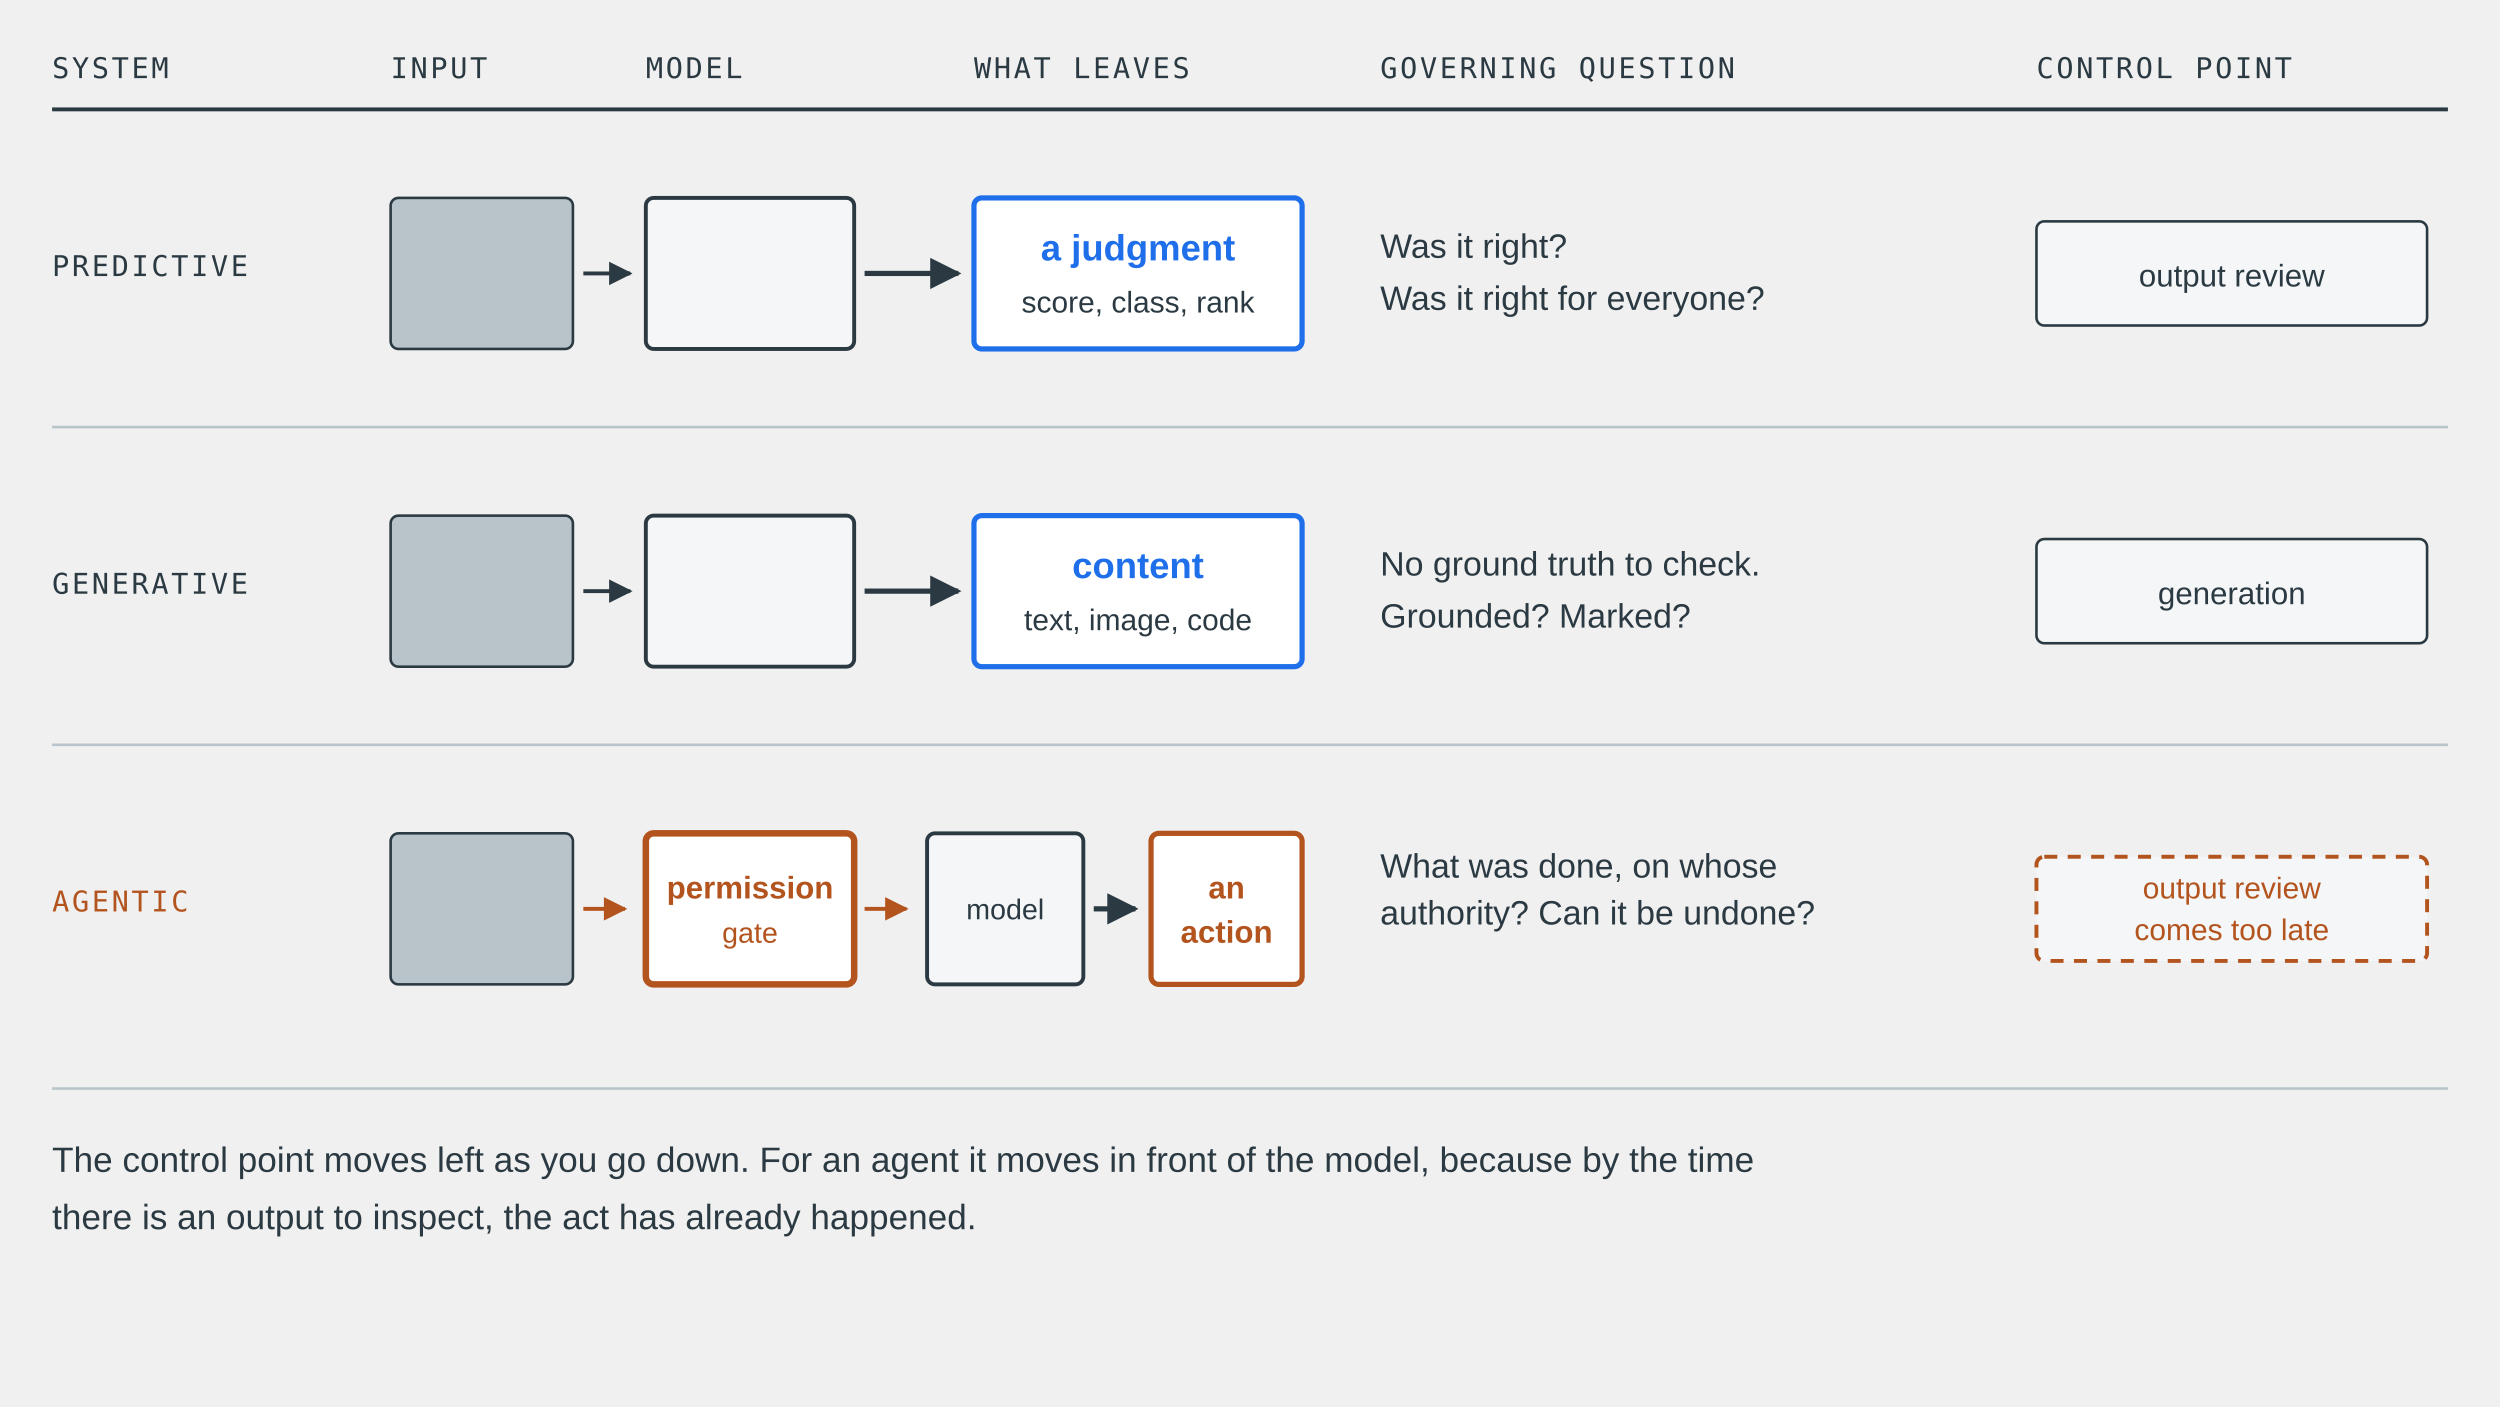
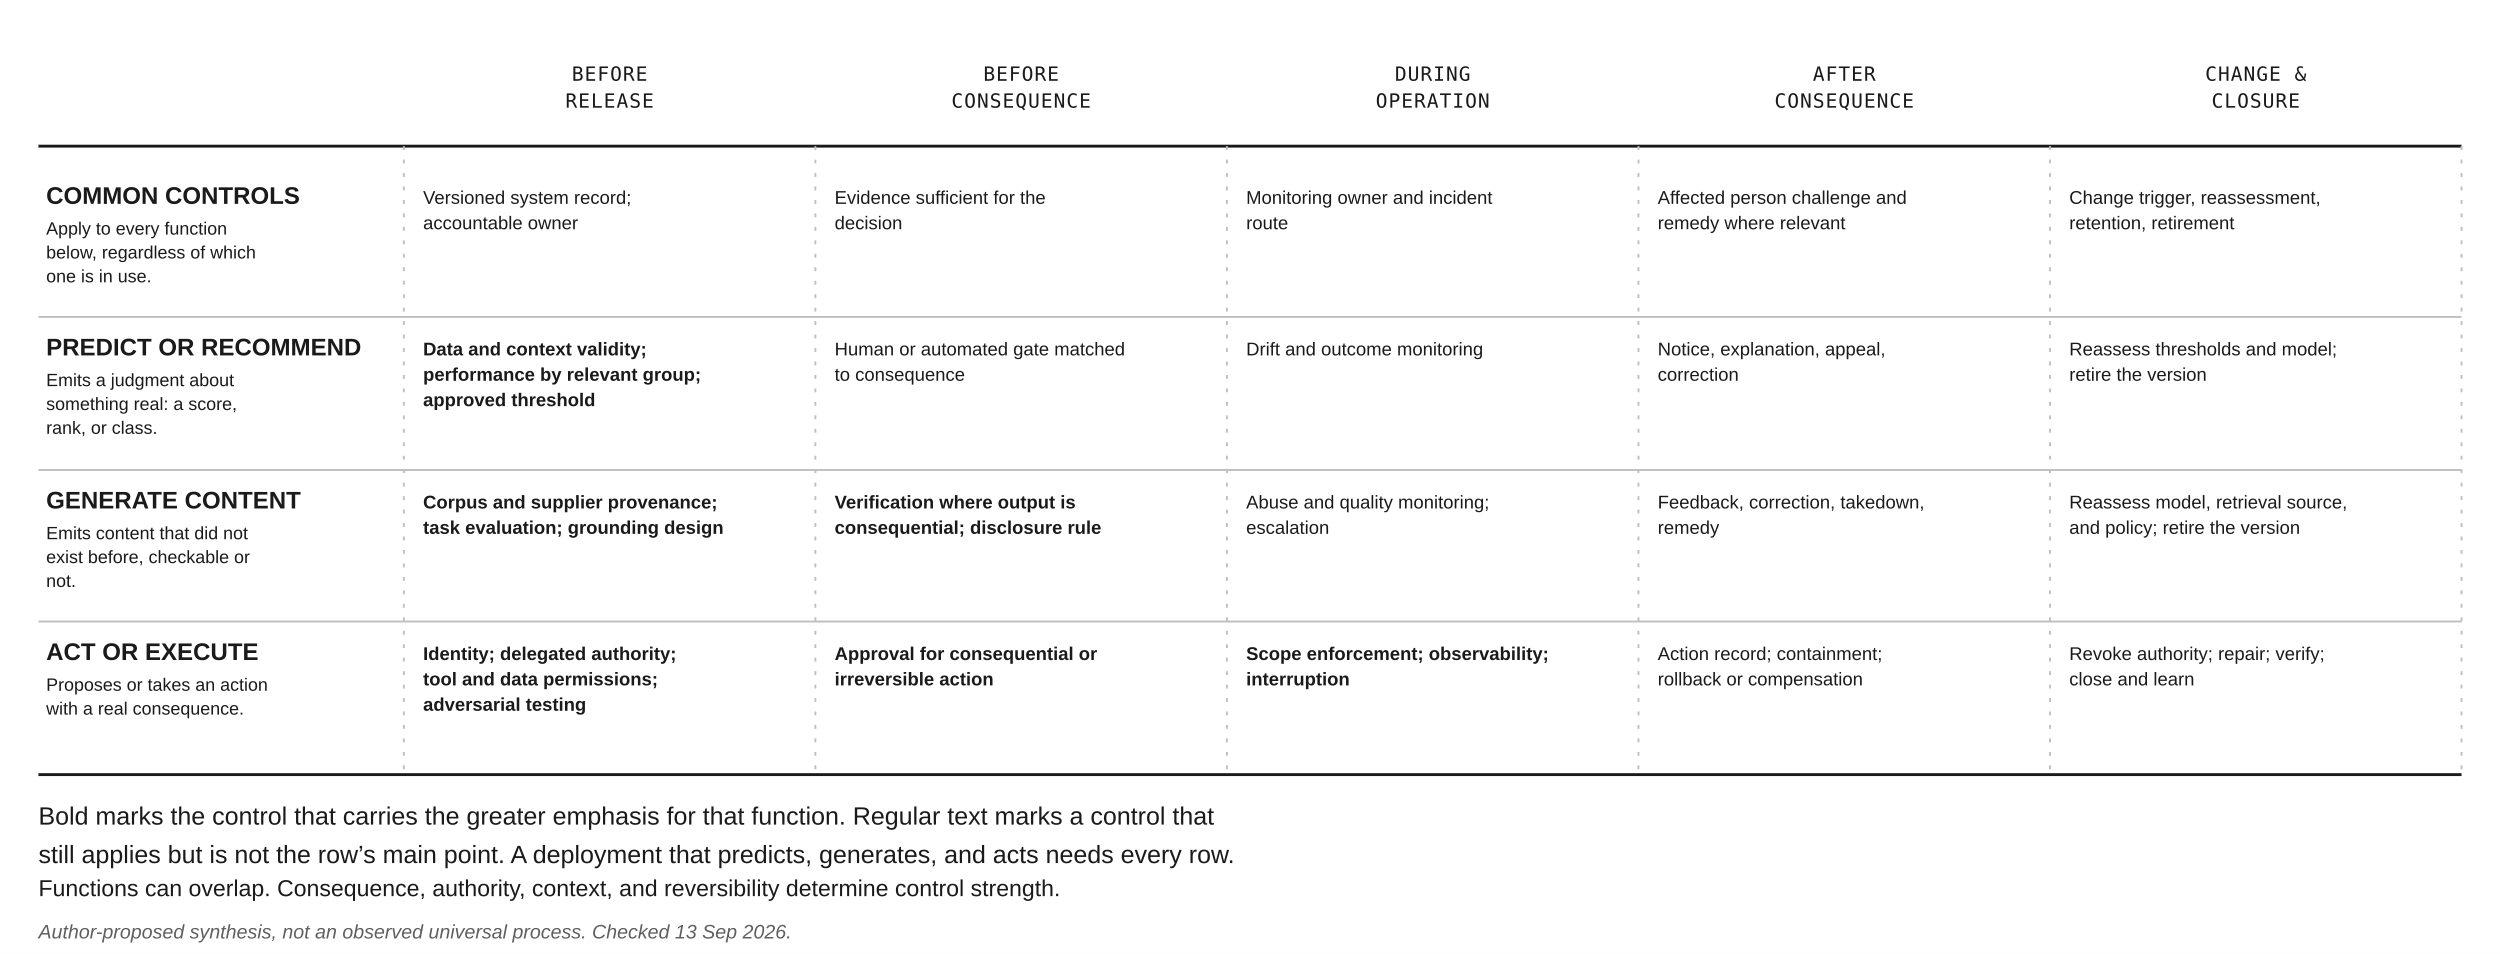
- <svg xmlns="http://www.w3.org/2000/svg" viewBox="0 0 960 540" preserveAspectRatio="xMidYMid meet" role="img" aria-labelledby="f0101t f0101d">
-   <defs>
-     <marker id="a" viewBox="0 0 10 10" refX="9" refY="5" markerWidth="6" markerHeight="6" orient="auto-start-reverse">
-       <path d="M0 0 L10 5 L0 10z" fill="#2B3A42" />
-     </marker>
-     <marker id="ax" viewBox="0 0 10 10" refX="9" refY="5" markerWidth="6" markerHeight="6" orient="auto-start-reverse">
-       <path d="M0 0 L10 5 L0 10z" fill="#B3541E" />
-     </marker>
-   </defs>
+ <svg xmlns="http://www.w3.org/2000/svg" viewBox="0 0 1300 496" preserveAspectRatio="xMidYMid meet" role="img" aria-labelledby="f0101t f0101d" aria-label="Different functions change the control mix">
+   <rect x="0" y="0" width="1300" height="496" fill="#ffffff" />
  <g font-family="'IBM Plex Sans','Helvetica Neue',Arial,sans-serif">
-     <g font-size="11" fill="#2B3A42" font-family="'IBM Plex Mono',monospace" letter-spacing="1">
-       <text x="20" y="30">SYSTEM</text>
-       <text x="150" y="30">INPUT</text>
-       <text x="248" y="30">MODEL</text>
-       <text x="374" y="30">WHAT LEAVES</text>
-       <text x="530" y="30">GOVERNING QUESTION</text>
-       <text x="782" y="30">CONTROL POINT</text>
+     <g font-size="10.2" font-family="'IBM Plex Mono',monospace" fill="#1A1A1A" letter-spacing="0.5">
+       <text x="317.0" y="42" text-anchor="middle">BEFORE</text>
+       <text x="317.0" y="56" text-anchor="middle">RELEASE</text>
+       <text x="531.0" y="42" text-anchor="middle">BEFORE</text>
+       <text x="531.0" y="56" text-anchor="middle">CONSEQUENCE</text>
+       <text x="745.0" y="42" text-anchor="middle">DURING</text>
+       <text x="745.0" y="56" text-anchor="middle">OPERATION</text>
+       <text x="959.0" y="42" text-anchor="middle">AFTER</text>
+       <text x="959.0" y="56" text-anchor="middle">CONSEQUENCE</text>
+       <text x="1173.0" y="42" text-anchor="middle">CHANGE &amp;</text>
+       <text x="1173.0" y="56" text-anchor="middle">CLOSURE</text>
    </g>
-     <line x1="20" y1="42" x2="940" y2="42" stroke="#2B3A42" stroke-width="1.5" />
-     <g>
-       <text x="20" y="106" font-size="11" font-family="'IBM Plex Mono',monospace" fill="#2B3A42" letter-spacing="1">PREDICTIVE</text>
-       <rect x="150" y="76" width="70" height="58" rx="3" fill="#B8C4CA" stroke="#2B3A42" stroke-width="1" />
-       <line x1="224" y1="105" x2="242" y2="105" stroke="#2B3A42" stroke-width="1.5" marker-end="url(#a)" />
-       <rect x="248" y="76" width="80" height="58" rx="3" fill="#F4F6F7" stroke="#2B3A42" stroke-width="1.5" />
-       <line x1="332" y1="105" x2="368" y2="105" stroke="#2B3A42" stroke-width="2" marker-end="url(#a)" />
-       <rect x="374" y="76" width="126" height="58" rx="3" fill="#FFFFFF" stroke="#1F6FEB" stroke-width="2" />
-       <text x="437" y="100" font-size="14" font-weight="600" text-anchor="middle" fill="#1F6FEB">a judgment</text>
-       <text x="437" y="120" font-size="11.5" text-anchor="middle" fill="#2B3A42">score, class, rank</text>
-       <text x="530" y="99" font-size="13" fill="#2B3A42">Was it right?</text>
-       <text x="530" y="119" font-size="13" fill="#2B3A42">Was it right for everyone?</text>
-       <rect x="782" y="85" width="150" height="40" rx="3" fill="#F4F6F7" stroke="#2B3A42" stroke-width="1" />
-       <text x="857" y="110" font-size="12" text-anchor="middle" fill="#2B3A42">output review</text>
-     </g>
-     <line x1="20" y1="164" x2="940" y2="164" stroke="#B8C4CA" stroke-width="1" />
-     <g>
-       <text x="20" y="228" font-size="11" font-family="'IBM Plex Mono',monospace" fill="#2B3A42" letter-spacing="1">GENERATIVE</text>
-       <rect x="150" y="198" width="70" height="58" rx="3" fill="#B8C4CA" stroke="#2B3A42" stroke-width="1" />
-       <line x1="224" y1="227" x2="242" y2="227" stroke="#2B3A42" stroke-width="1.5" marker-end="url(#a)" />
-       <rect x="248" y="198" width="80" height="58" rx="3" fill="#F4F6F7" stroke="#2B3A42" stroke-width="1.5" />
-       <line x1="332" y1="227" x2="368" y2="227" stroke="#2B3A42" stroke-width="2" marker-end="url(#a)" />
-       <rect x="374" y="198" width="126" height="58" rx="3" fill="#FFFFFF" stroke="#1F6FEB" stroke-width="2" />
-       <text x="437" y="222" font-size="14" font-weight="600" text-anchor="middle" fill="#1F6FEB">content</text>
-       <text x="437" y="242" font-size="11.5" text-anchor="middle" fill="#2B3A42">text, image, code</text>
-       <text x="530" y="221" font-size="13" fill="#2B3A42">No ground truth to check.</text>
-       <text x="530" y="241" font-size="13" fill="#2B3A42">Grounded? Marked?</text>
-       <rect x="782" y="207" width="150" height="40" rx="3" fill="#F4F6F7" stroke="#2B3A42" stroke-width="1" />
-       <text x="857" y="232" font-size="12" text-anchor="middle" fill="#2B3A42">generation</text>
-     </g>
-     <line x1="20" y1="286" x2="940" y2="286" stroke="#B8C4CA" stroke-width="1" />
-     <g>
-       <text x="20" y="350" font-size="11" font-family="'IBM Plex Mono',monospace" fill="#B3541E" letter-spacing="1">AGENTIC</text>
-       <rect x="150" y="320" width="70" height="58" rx="3" fill="#B8C4CA" stroke="#2B3A42" stroke-width="1" />
-       <line x1="224" y1="349" x2="240" y2="349" stroke="#B3541E" stroke-width="1.5" marker-end="url(#ax)" />
-       <rect x="248" y="320" width="80" height="58" rx="3" fill="#FFFFFF" stroke="#B3541E" stroke-width="2.5" />
-       <text x="288" y="345" font-size="12" font-weight="600" text-anchor="middle" fill="#B3541E">permission</text>
-       <text x="288" y="362" font-size="11" text-anchor="middle" fill="#B3541E">gate</text>
-       <line x1="332" y1="349" x2="348" y2="349" stroke="#B3541E" stroke-width="1.5" marker-end="url(#ax)" />
-       <rect x="356" y="320" width="60" height="58" rx="3" fill="#F4F6F7" stroke="#2B3A42" stroke-width="1.5" />
-       <text x="386" y="353" font-size="11" text-anchor="middle" fill="#2B3A42">model</text>
-       <line x1="420" y1="349" x2="436" y2="349" stroke="#2B3A42" stroke-width="2" marker-end="url(#a)" />
-       <rect x="442" y="320" width="58" height="58" rx="3" fill="#FFFFFF" stroke="#B3541E" stroke-width="2" />
-       <text x="471" y="345" font-size="12" font-weight="600" text-anchor="middle" fill="#B3541E">an</text>
-       <text x="471" y="362" font-size="12" font-weight="600" text-anchor="middle" fill="#B3541E">action</text>
-       <text x="530" y="337" font-size="13" fill="#2B3A42">What was done, on whose</text>
-       <text x="530" y="355" font-size="13" fill="#2B3A42">authority? Can it be undone?</text>
-       <rect x="782" y="329" width="150" height="40" rx="3" fill="#F4F6F7" stroke="#B3541E" stroke-width="1.5" stroke-dasharray="5 4" />
-       <text x="857" y="345" font-size="11.5" text-anchor="middle" fill="#B3541E">output review</text>
-       <text x="857" y="361" font-size="11.5" text-anchor="middle" fill="#B3541E">comes too late</text>
-     </g>
-     <line x1="20" y1="418" x2="940" y2="418" stroke="#B8C4CA" stroke-width="1" />
-     <text x="20" y="450" font-size="13.5" fill="#2B3A42">The control point moves left as you go down. For an agent it moves in front of the model, because by the time</text>
-     <text x="20" y="472" font-size="13.5" fill="#2B3A42">there is an output to inspect, the act has already happened.</text>
+     <line x1="20" y1="76" x2="1280" y2="76" stroke="#1A1A1A" stroke-width="1.5" />
+     <line x1="210.0" y1="76" x2="210.0" y2="402.8" stroke="#BFBFBF" stroke-width="1" stroke-dasharray="2 5" />
+     <line x1="424.0" y1="76" x2="424.0" y2="402.8" stroke="#BFBFBF" stroke-width="1" stroke-dasharray="2 5" />
+     <line x1="638.0" y1="76" x2="638.0" y2="402.8" stroke="#BFBFBF" stroke-width="1" stroke-dasharray="2 5" />
+     <line x1="852.0" y1="76" x2="852.0" y2="402.8" stroke="#BFBFBF" stroke-width="1" stroke-dasharray="2 5" />
+     <line x1="1066.0" y1="76" x2="1066.0" y2="402.8" stroke="#BFBFBF" stroke-width="1" stroke-dasharray="2 5" />
+     <line x1="1280.0" y1="76" x2="1280.0" y2="402.8" stroke="#BFBFBF" stroke-width="1" stroke-dasharray="2 5" />
+     <text x="24.0" y="106.0" font-size="12.5" font-weight="700" fill="#1A1A1A">COMMON CONTROLS</text>
+     <text x="24.0" y="122.0" font-size="9.3" fill="#1A1A1A">Apply to every function</text>
+     <text x="24.0" y="134.4" font-size="9.3" fill="#1A1A1A">below, regardless of which</text>
+     <text x="24.0" y="146.8" font-size="9.3" fill="#1A1A1A">one is in use.</text>
+     <text x="220.0" y="106.0" font-size="9.6" font-weight="400" fill="#1A1A1A">Versioned system record;</text>
+     <text x="220.0" y="119.2" font-size="9.6" font-weight="400" fill="#1A1A1A">accountable owner</text>
+     <text x="434.0" y="106.0" font-size="9.6" font-weight="400" fill="#1A1A1A">Evidence sufficient for the</text>
+     <text x="434.0" y="119.2" font-size="9.6" font-weight="400" fill="#1A1A1A">decision</text>
+     <text x="648.0" y="106.0" font-size="9.6" font-weight="400" fill="#1A1A1A">Monitoring owner and incident</text>
+     <text x="648.0" y="119.2" font-size="9.6" font-weight="400" fill="#1A1A1A">route</text>
+     <text x="862.0" y="106.0" font-size="9.6" font-weight="400" fill="#1A1A1A">Affected person challenge and</text>
+     <text x="862.0" y="119.2" font-size="9.6" font-weight="400" fill="#1A1A1A">remedy where relevant</text>
+     <text x="1076.0" y="106.0" font-size="9.6" font-weight="400" fill="#1A1A1A">Change trigger, reassessment,</text>
+     <text x="1076.0" y="119.2" font-size="9.6" font-weight="400" fill="#1A1A1A">retention, retirement</text>
+     <line x1="20" y1="164.8" x2="1280" y2="164.8" stroke="#BFBFBF" stroke-width="1" />
+     <text x="24.0" y="184.8" font-size="12.5" font-weight="700" fill="#1A1A1A">PREDICT OR RECOMMEND</text>
+     <text x="24.0" y="200.8" font-size="9.3" fill="#1A1A1A">Emits a judgment about</text>
+     <text x="24.0" y="213.2" font-size="9.3" fill="#1A1A1A">something real: a score,</text>
+     <text x="24.0" y="225.6" font-size="9.3" fill="#1A1A1A">rank, or class.</text>
+     <text x="220.0" y="184.8" font-size="9.6" font-weight="600" fill="#1A1A1A">Data and context validity;</text>
+     <text x="220.0" y="198.0" font-size="9.6" font-weight="600" fill="#1A1A1A">performance by relevant group;</text>
+     <text x="220.0" y="211.2" font-size="9.6" font-weight="600" fill="#1A1A1A">approved threshold</text>
+     <text x="434.0" y="184.8" font-size="9.6" font-weight="400" fill="#1A1A1A">Human or automated gate matched</text>
+     <text x="434.0" y="198.0" font-size="9.6" font-weight="400" fill="#1A1A1A">to consequence</text>
+     <text x="648.0" y="184.8" font-size="9.6" font-weight="400" fill="#1A1A1A">Drift and outcome monitoring</text>
+     <text x="862.0" y="184.8" font-size="9.6" font-weight="400" fill="#1A1A1A">Notice, explanation, appeal,</text>
+     <text x="862.0" y="198.0" font-size="9.6" font-weight="400" fill="#1A1A1A">correction</text>
+     <text x="1076.0" y="184.8" font-size="9.6" font-weight="400" fill="#1A1A1A">Reassess thresholds and model;</text>
+     <text x="1076.0" y="198.0" font-size="9.6" font-weight="400" fill="#1A1A1A">retire the version</text>
+     <line x1="20" y1="244.4" x2="1280" y2="244.4" stroke="#BFBFBF" stroke-width="1" />
+     <text x="24.0" y="264.4" font-size="12.5" font-weight="700" fill="#1A1A1A">GENERATE CONTENT</text>
+     <text x="24.0" y="280.4" font-size="9.3" fill="#1A1A1A">Emits content that did not</text>
+     <text x="24.0" y="292.8" font-size="9.3" fill="#1A1A1A">exist before, checkable or</text>
+     <text x="24.0" y="305.2" font-size="9.3" fill="#1A1A1A">not.</text>
+     <text x="220.0" y="264.4" font-size="9.6" font-weight="600" fill="#1A1A1A">Corpus and supplier provenance;</text>
+     <text x="220.0" y="277.6" font-size="9.6" font-weight="600" fill="#1A1A1A">task evaluation; grounding design</text>
+     <text x="434.0" y="264.4" font-size="9.6" font-weight="600" fill="#1A1A1A">Verification where output is</text>
+     <text x="434.0" y="277.6" font-size="9.6" font-weight="600" fill="#1A1A1A">consequential; disclosure rule</text>
+     <text x="648.0" y="264.4" font-size="9.6" font-weight="400" fill="#1A1A1A">Abuse and quality monitoring;</text>
+     <text x="648.0" y="277.6" font-size="9.6" font-weight="400" fill="#1A1A1A">escalation</text>
+     <text x="862.0" y="264.4" font-size="9.6" font-weight="400" fill="#1A1A1A">Feedback, correction, takedown,</text>
+     <text x="862.0" y="277.6" font-size="9.6" font-weight="400" fill="#1A1A1A">remedy</text>
+     <text x="1076.0" y="264.4" font-size="9.6" font-weight="400" fill="#1A1A1A">Reassess model, retrieval source,</text>
+     <text x="1076.0" y="277.6" font-size="9.6" font-weight="400" fill="#1A1A1A">and policy; retire the version</text>
+     <line x1="20" y1="323.2" x2="1280" y2="323.2" stroke="#BFBFBF" stroke-width="1" />
+     <text x="24.0" y="343.2" font-size="12.5" font-weight="700" fill="#1A1A1A">ACT OR EXECUTE</text>
+     <text x="24.0" y="359.2" font-size="9.3" fill="#1A1A1A">Proposes or takes an action</text>
+     <text x="24.0" y="371.6" font-size="9.3" fill="#1A1A1A">with a real consequence.</text>
+     <text x="220.0" y="343.2" font-size="9.6" font-weight="600" fill="#1A1A1A">Identity; delegated authority;</text>
+     <text x="220.0" y="356.4" font-size="9.6" font-weight="600" fill="#1A1A1A">tool and data permissions;</text>
+     <text x="220.0" y="369.6" font-size="9.6" font-weight="600" fill="#1A1A1A">adversarial testing</text>
+     <text x="434.0" y="343.2" font-size="9.6" font-weight="600" fill="#1A1A1A">Approval for consequential or</text>
+     <text x="434.0" y="356.4" font-size="9.6" font-weight="600" fill="#1A1A1A">irreversible action</text>
+     <text x="648.0" y="343.2" font-size="9.6" font-weight="600" fill="#1A1A1A">Scope enforcement; observability;</text>
+     <text x="648.0" y="356.4" font-size="9.6" font-weight="600" fill="#1A1A1A">interruption</text>
+     <text x="862.0" y="343.2" font-size="9.6" font-weight="400" fill="#1A1A1A">Action record; containment;</text>
+     <text x="862.0" y="356.4" font-size="9.6" font-weight="400" fill="#1A1A1A">rollback or compensation</text>
+     <text x="1076.0" y="343.2" font-size="9.6" font-weight="400" fill="#1A1A1A">Revoke authority; repair; verify;</text>
+     <text x="1076.0" y="356.4" font-size="9.6" font-weight="400" fill="#1A1A1A">close and learn</text>
+     <line x1="20" y1="402.8" x2="1280" y2="402.8" stroke="#1A1A1A" stroke-width="1.5" />
+     <text x="20" y="428.8" font-size="13" fill="#1A1A1A">Bold marks the control that carries the greater emphasis for that function. Regular text marks a control that</text>
+     <text x="20" y="448.8" font-size="13" fill="#1A1A1A">still applies but is not the row’s main point. A deployment that predicts, generates, and acts needs every row.</text>
+     <text x="20" y="466.0" font-size="12" fill="#1A1A1A">Functions can overlap. Consequence, authority, context, and reversibility determine control strength.</text>
+     <text x="20" y="488.0" font-size="10.2" font-style="italic" fill="#1A1A1A" opacity="0.7">Author-proposed synthesis, not an observed universal process. Checked 13 Sep 2026.</text>
  </g>
</svg>
